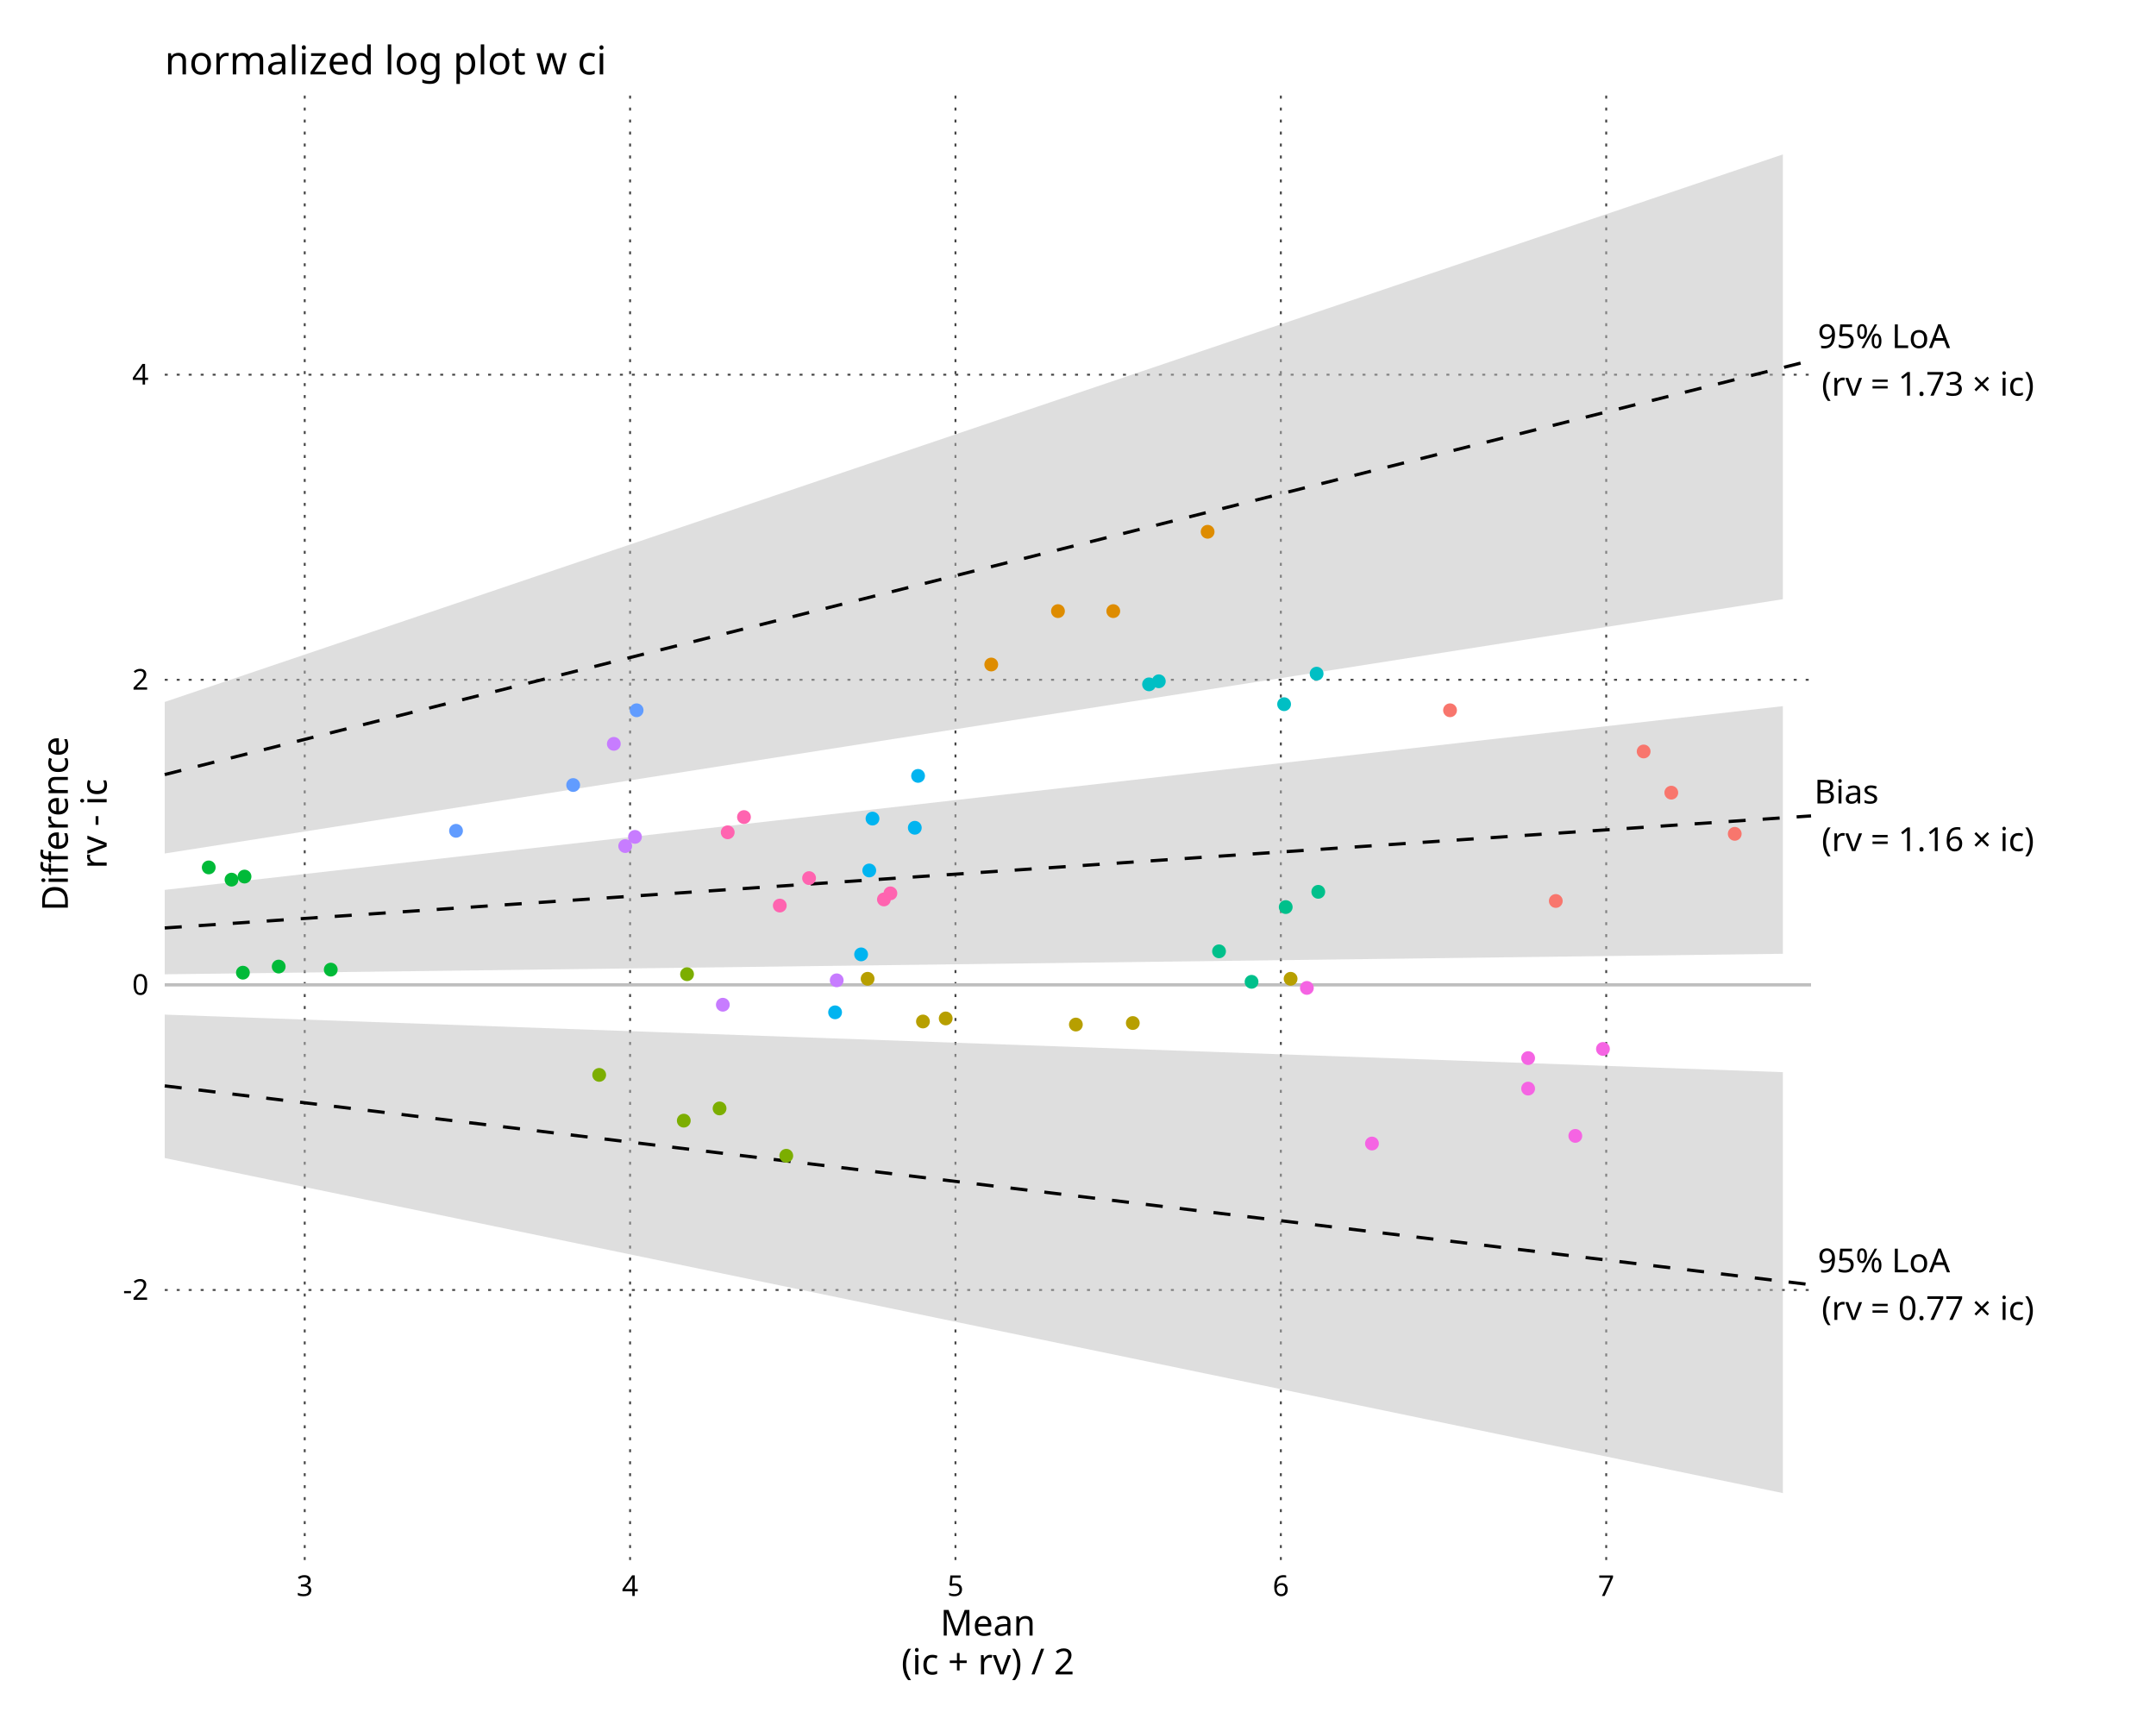
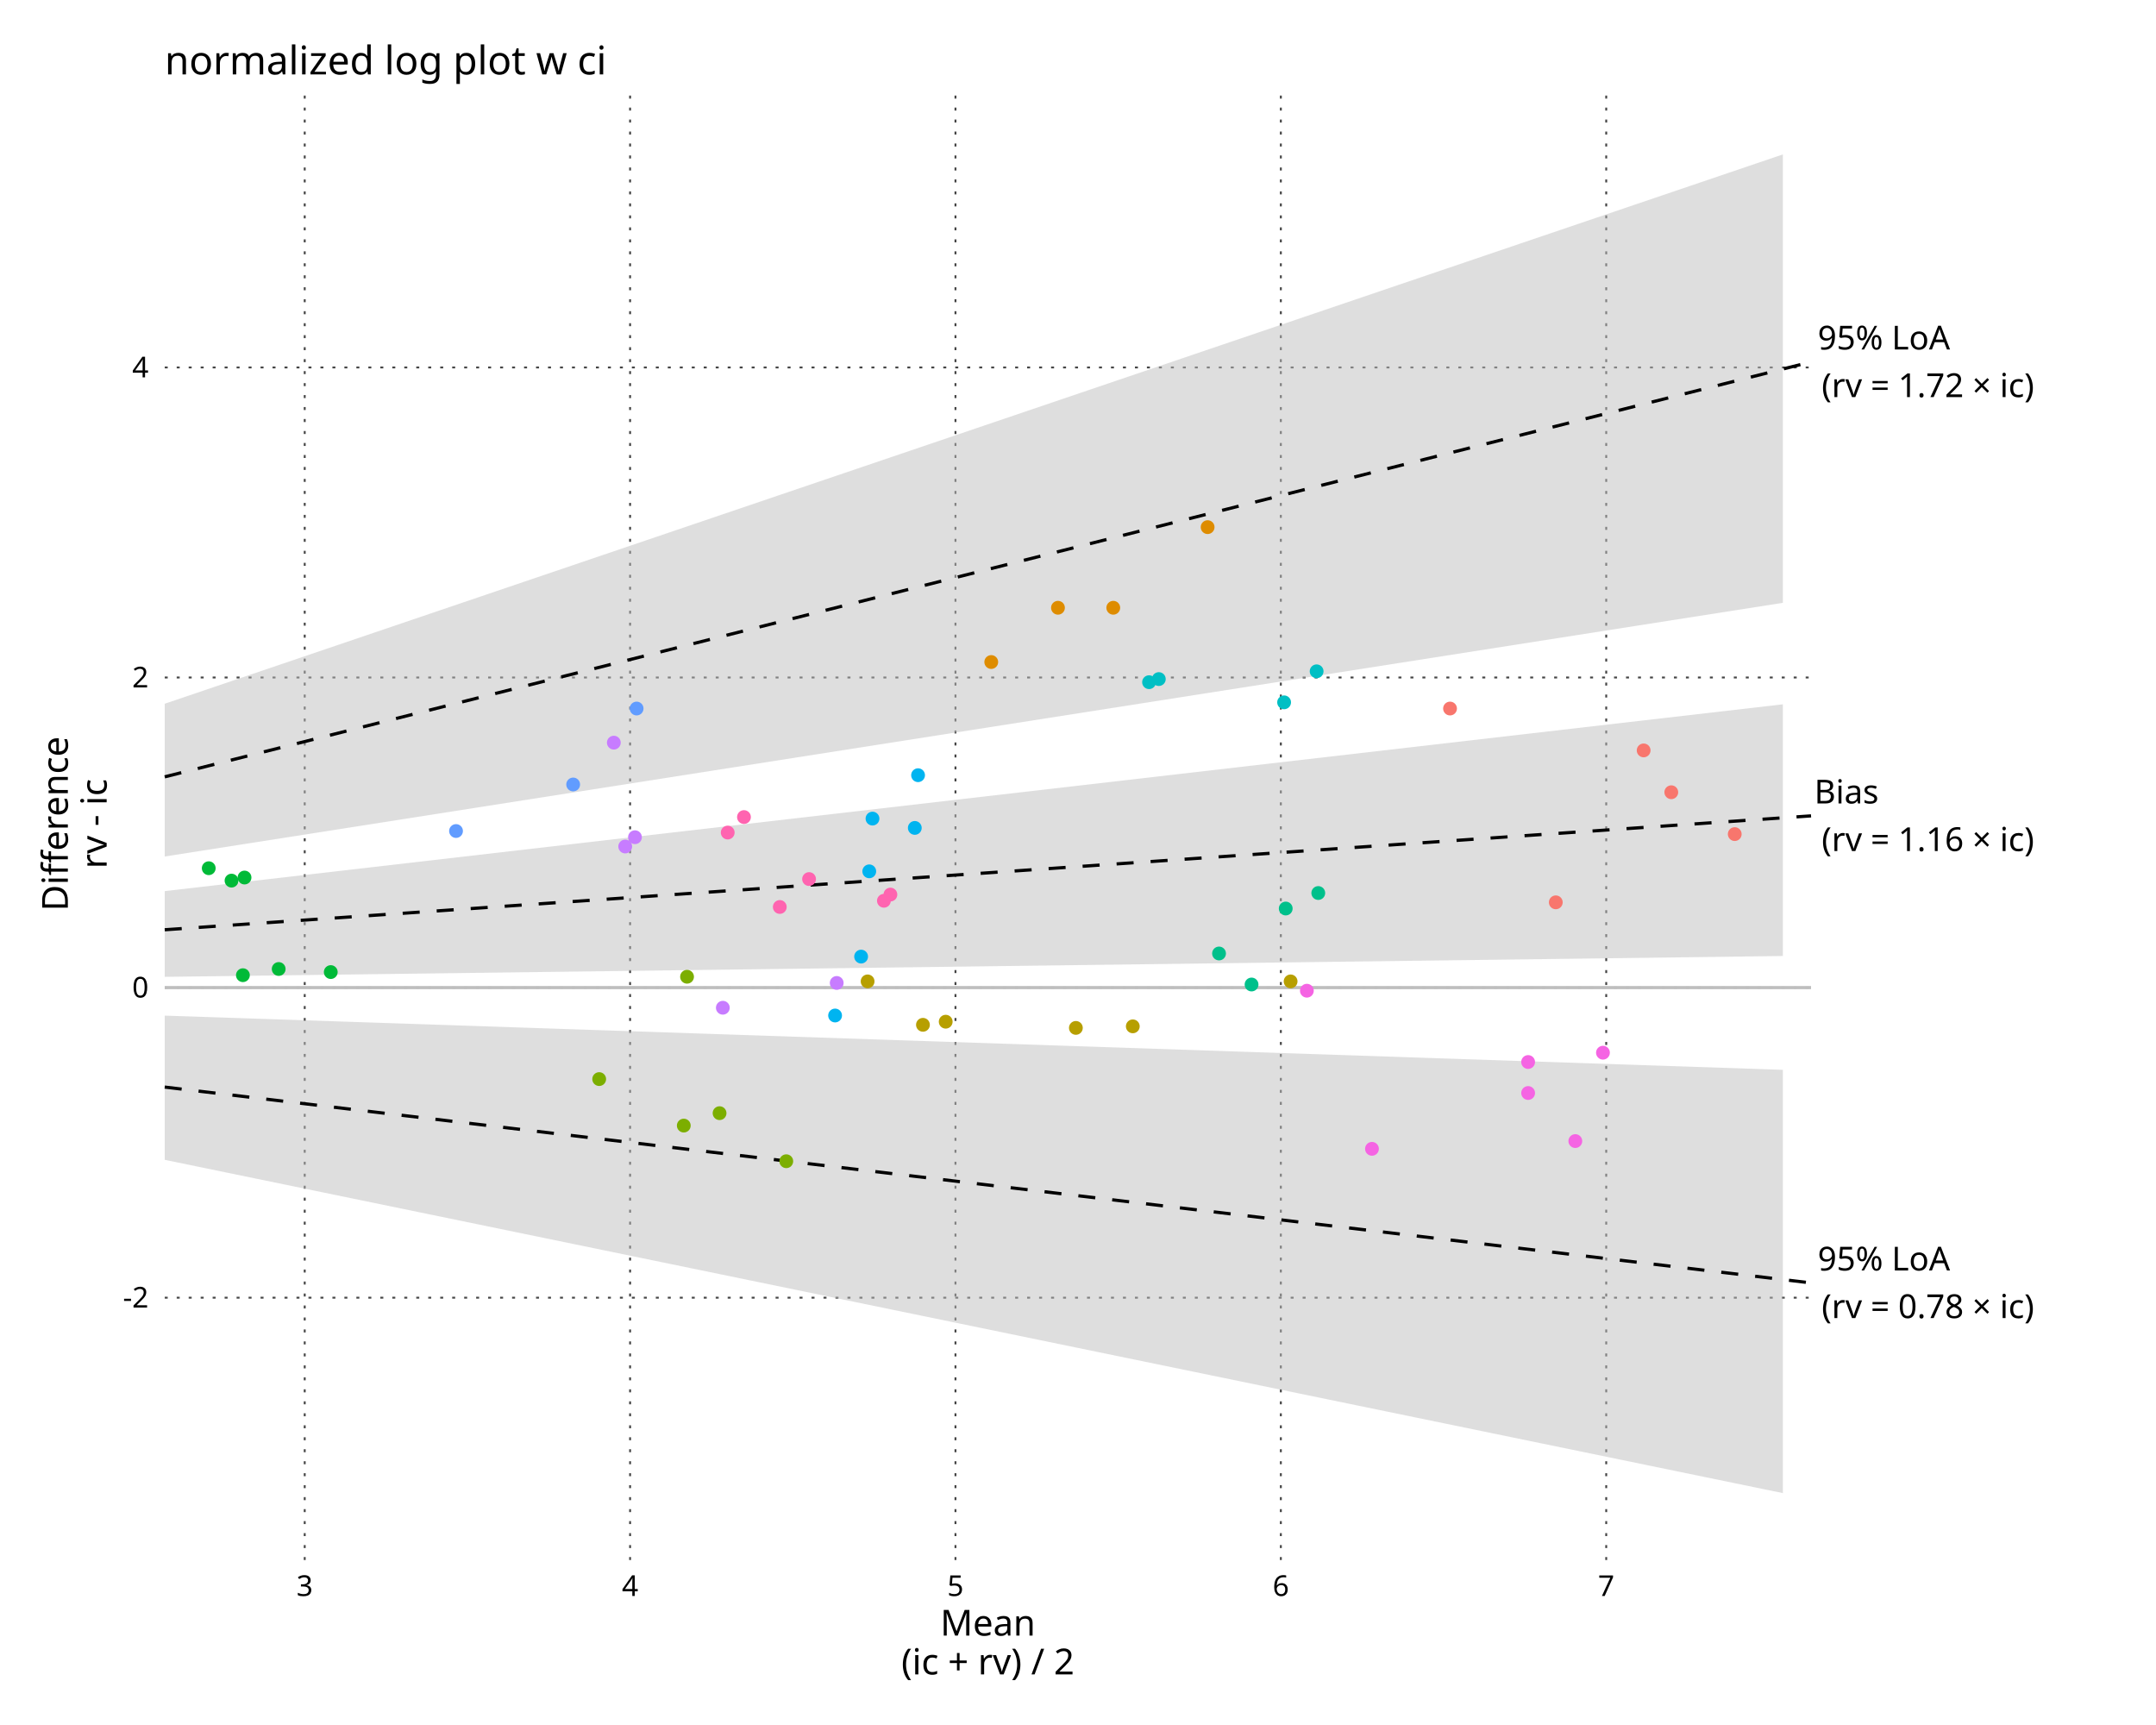
<svg xmlns="http://www.w3.org/2000/svg" class="svglite" data-engine-version="2.0" width="720.00pt" height="576.00pt" viewBox="0 0 720.00 576.00">
  <defs>
    <style type="text/css">
    .svglite line, .svglite polyline, .svglite polygon, .svglite path, .svglite rect, .svglite circle {
      fill: none;
      stroke: #000000;
      stroke-linecap: round;
      stroke-linejoin: round;
      stroke-miterlimit: 10.00;
    }
  </style>
  </defs>
  <rect width="100%" height="100%" style="stroke: none; fill: #FFFFFF;" />
  <defs>
    <clipPath id="cpMC4wMHw3MjAuMDB8MC4wMHw1NzYuMDA=">
      <rect x="0.00" y="0.00" width="720.00" height="576.00" />
    </clipPath>
  </defs>
  <g clip-path="url(#cpMC4wMHw3MjAuMDB8MC4wMHw1NzYuMDA=)">
-     <polyline points="55.01,430.74 604.80,430.74 " style="stroke-width: 0.64; stroke: #454545; stroke-dasharray: 1.00,3.00; stroke-linecap: butt;" />
-     <polyline points="55.01,328.86 604.80,328.86 " style="stroke-width: 0.64; stroke: #454545; stroke-dasharray: 1.00,3.00; stroke-linecap: butt;" />
-     <polyline points="55.01,226.99 604.80,226.99 " style="stroke-width: 0.64; stroke: #454545; stroke-dasharray: 1.00,3.00; stroke-linecap: butt;" />
-     <polyline points="55.01,125.11 604.80,125.11 " style="stroke-width: 0.64; stroke: #454545; stroke-dasharray: 1.00,3.00; stroke-linecap: butt;" />
+     <polyline points="55.01,433.31 604.80,433.31 " style="stroke-width: 0.64; stroke: #454545; stroke-dasharray: 1.00,3.00; stroke-linecap: butt;" />
+     <polyline points="55.01,329.77 604.80,329.77 " style="stroke-width: 0.64; stroke: #454545; stroke-dasharray: 1.00,3.00; stroke-linecap: butt;" />
+     <polyline points="55.01,226.23 604.80,226.23 " style="stroke-width: 0.64; stroke: #454545; stroke-dasharray: 1.00,3.00; stroke-linecap: butt;" />
+     <polyline points="55.01,122.70 604.80,122.70 " style="stroke-width: 0.64; stroke: #454545; stroke-dasharray: 1.00,3.00; stroke-linecap: butt;" />
    <polyline points="101.76,520.92 101.76,29.21 " style="stroke-width: 0.64; stroke: #454545; stroke-dasharray: 1.00,3.00; stroke-linecap: butt;" />
    <polyline points="210.42,520.92 210.42,29.21 " style="stroke-width: 0.64; stroke: #454545; stroke-dasharray: 1.00,3.00; stroke-linecap: butt;" />
    <polyline points="319.08,520.92 319.08,29.21 " style="stroke-width: 0.64; stroke: #454545; stroke-dasharray: 1.00,3.00; stroke-linecap: butt;" />
    <polyline points="427.74,520.92 427.74,29.21 " style="stroke-width: 0.64; stroke: #454545; stroke-dasharray: 1.00,3.00; stroke-linecap: butt;" />
    <polyline points="536.40,520.92 536.40,29.21 " style="stroke-width: 0.64; stroke: #454545; stroke-dasharray: 1.00,3.00; stroke-linecap: butt;" />
-     <line x1="55.01" y1="328.86" x2="604.80" y2="328.86" style="stroke-width: 1.07; stroke: #BEBEBE; stroke-linecap: butt;" />
-     <polygon points="55.01,297.15 595.39,235.79 595.39,318.48 55.01,325.33 " style="stroke-width: 0.00; stroke: none; stroke-linecap: butt; fill: #BEBEBE; fill-opacity: 0.50;" />
-     <polyline points="55.01,297.15 595.39,235.79 " style="stroke-width: 1.07; stroke: none; stroke-linecap: butt;" />
-     <polyline points="595.39,318.48 55.01,325.33 " style="stroke-width: 1.07; stroke: none; stroke-linecap: butt;" />
-     <polygon points="55.01,338.79 595.39,358.01 595.39,498.57 55.01,386.68 " style="stroke-width: 0.00; stroke: none; stroke-linecap: butt; fill: #BEBEBE; fill-opacity: 0.50;" />
-     <polyline points="55.01,338.79 595.39,358.01 " style="stroke-width: 1.07; stroke: none; stroke-linecap: butt;" />
-     <polyline points="595.39,498.57 55.01,386.68 " style="stroke-width: 1.07; stroke: none; stroke-linecap: butt;" />
-     <polygon points="55.01,234.39 595.39,51.56 595.39,200.08 55.01,284.99 " style="stroke-width: 0.00; stroke: none; stroke-linecap: butt; fill: #BEBEBE; fill-opacity: 0.50;" />
-     <polyline points="55.01,234.39 595.39,51.56 " style="stroke-width: 1.07; stroke: none; stroke-linecap: butt;" />
-     <polyline points="595.39,200.08 55.01,284.99 " style="stroke-width: 1.07; stroke: none; stroke-linecap: butt;" />
-     <line x1="55.01" y1="309.86" x2="604.80" y2="272.44" style="stroke-width: 1.07; stroke-dasharray: 5.69,5.69; stroke-linecap: butt;" />
-     <line x1="55.01" y1="362.59" x2="604.80" y2="428.99" style="stroke-width: 1.07; stroke-dasharray: 5.69,5.69; stroke-linecap: butt;" />
-     <line x1="55.01" y1="258.64" x2="604.80" y2="120.37" style="stroke-width: 1.07; stroke-dasharray: 5.69,5.69; stroke-linecap: butt;" />
-     <text x="605.87" y="268.29" style="font-size: 11.04px; font-family: sans;" textLength="21.48px" lengthAdjust="spacingAndGlyphs">Bias</text>
-     <text x="608.36" y="284.19" style="font-size: 11.04px; font-family: sans;" textLength="71.19px" lengthAdjust="spacingAndGlyphs">(rv = 1.16 × ic)</text>
-     <text x="607.04" y="424.84" style="font-size: 11.04px; font-family: sans;" textLength="44.81px" lengthAdjust="spacingAndGlyphs">95% LoA</text>
-     <text x="608.36" y="440.73" style="font-size: 11.04px; font-family: sans;" textLength="71.19px" lengthAdjust="spacingAndGlyphs">(rv = 0.77 × ic)</text>
-     <text x="607.04" y="116.22" style="font-size: 11.04px; font-family: sans;" textLength="44.81px" lengthAdjust="spacingAndGlyphs">95% LoA</text>
-     <text x="608.36" y="132.11" style="font-size: 11.04px; font-family: sans;" textLength="71.19px" lengthAdjust="spacingAndGlyphs">(rv = 1.73 × ic)</text>
-     <circle cx="558.13" cy="264.68" r="1.95" style="stroke-width: 0.71; stroke: #F8766D; fill: #F8766D;" />
-     <circle cx="484.24" cy="237.17" r="1.95" style="stroke-width: 0.71; stroke: #F8766D; fill: #F8766D;" />
-     <circle cx="579.32" cy="278.43" r="1.95" style="stroke-width: 0.71; stroke: #F8766D; fill: #F8766D;" />
-     <circle cx="519.56" cy="300.85" r="1.95" style="stroke-width: 0.71; stroke: #F8766D; fill: #F8766D;" />
-     <circle cx="548.90" cy="250.93" r="1.95" style="stroke-width: 0.71; stroke: #F8766D; fill: #F8766D;" />
-     <circle cx="331.03" cy="221.89" r="1.95" style="stroke-width: 0.71; stroke: #DE8C00; fill: #DE8C00;" />
-     <circle cx="403.29" cy="177.57" r="1.95" style="stroke-width: 0.71; stroke: #DE8C00; fill: #DE8C00;" />
-     <circle cx="371.78" cy="204.06" r="1.95" style="stroke-width: 0.71; stroke: #DE8C00; fill: #DE8C00;" />
-     <circle cx="353.31" cy="204.06" r="1.95" style="stroke-width: 0.71; stroke: #DE8C00; fill: #DE8C00;" />
-     <circle cx="289.74" cy="326.83" r="1.95" style="stroke-width: 0.71; stroke: #B79F00; fill: #B79F00;" />
-     <circle cx="359.29" cy="342.11" r="1.95" style="stroke-width: 0.71; stroke: #B79F00; fill: #B79F00;" />
-     <circle cx="315.82" cy="340.07" r="1.95" style="stroke-width: 0.71; stroke: #B79F00; fill: #B79F00;" />
-     <circle cx="308.22" cy="341.09" r="1.95" style="stroke-width: 0.71; stroke: #B79F00; fill: #B79F00;" />
-     <circle cx="431.00" cy="326.83" r="1.95" style="stroke-width: 0.71; stroke: #B79F00; fill: #B79F00;" />
-     <circle cx="378.30" cy="341.60" r="1.95" style="stroke-width: 0.71; stroke: #B79F00; fill: #B79F00;" />
-     <circle cx="229.44" cy="325.30" r="1.95" style="stroke-width: 0.71; stroke: #7CAE00; fill: #7CAE00;" />
-     <circle cx="200.10" cy="358.92" r="1.95" style="stroke-width: 0.71; stroke: #7CAE00; fill: #7CAE00;" />
-     <circle cx="228.35" cy="374.20" r="1.95" style="stroke-width: 0.71; stroke: #7CAE00; fill: #7CAE00;" />
-     <circle cx="240.30" cy="370.12" r="1.95" style="stroke-width: 0.71; stroke: #7CAE00; fill: #7CAE00;" />
-     <circle cx="262.58" cy="385.92" r="1.95" style="stroke-width: 0.71; stroke: #7CAE00; fill: #7CAE00;" />
-     <circle cx="110.46" cy="323.77" r="1.95" style="stroke-width: 0.71; stroke: #00BA38; fill: #00BA38;" />
-     <circle cx="93.07" cy="322.75" r="1.95" style="stroke-width: 0.71; stroke: #00BA38; fill: #00BA38;" />
-     <circle cx="81.12" cy="324.79" r="1.95" style="stroke-width: 0.71; stroke: #00BA38; fill: #00BA38;" />
-     <circle cx="81.66" cy="292.70" r="1.95" style="stroke-width: 0.71; stroke: #00BA38; fill: #00BA38;" />
-     <circle cx="69.71" cy="289.64" r="1.95" style="stroke-width: 0.71; stroke: #00BA38; fill: #00BA38;" />
-     <circle cx="77.32" cy="293.72" r="1.95" style="stroke-width: 0.71; stroke: #00BA38; fill: #00BA38;" />
-     <circle cx="417.96" cy="327.84" r="1.95" style="stroke-width: 0.71; stroke: #00C08B; fill: #00C08B;" />
-     <circle cx="440.24" cy="297.79" r="1.95" style="stroke-width: 0.71; stroke: #00C08B; fill: #00C08B;" />
-     <circle cx="407.10" cy="317.66" r="1.95" style="stroke-width: 0.71; stroke: #00C08B; fill: #00C08B;" />
-     <circle cx="429.37" cy="302.88" r="1.95" style="stroke-width: 0.71; stroke: #00C08B; fill: #00C08B;" />
-     <circle cx="439.69" cy="224.95" r="1.95" style="stroke-width: 0.71; stroke: #00BFC4; fill: #00BFC4;" />
-     <circle cx="386.99" cy="227.49" r="1.95" style="stroke-width: 0.71; stroke: #00BFC4; fill: #00BFC4;" />
-     <circle cx="383.73" cy="228.51" r="1.95" style="stroke-width: 0.71; stroke: #00BFC4; fill: #00BFC4;" />
-     <circle cx="428.83" cy="235.14" r="1.95" style="stroke-width: 0.71; stroke: #00BFC4; fill: #00BFC4;" />
-     <circle cx="278.88" cy="338.03" r="1.95" style="stroke-width: 0.71; stroke: #00B4F0; fill: #00B4F0;" />
-     <circle cx="287.57" cy="318.68" r="1.95" style="stroke-width: 0.71; stroke: #00B4F0; fill: #00B4F0;" />
-     <circle cx="290.29" cy="290.66" r="1.95" style="stroke-width: 0.71; stroke: #00B4F0; fill: #00B4F0;" />
+     <line x1="55.01" y1="329.77" x2="604.80" y2="329.77" style="stroke-width: 1.07; stroke: #BEBEBE; stroke-linecap: butt;" />
+     <polygon points="55.01,297.55 595.39,235.18 595.39,319.22 55.01,326.18 " style="stroke-width: 0.00; stroke: none; stroke-linecap: butt; fill: #BEBEBE; fill-opacity: 0.50;" />
+     <polyline points="55.01,297.55 595.39,235.18 " style="stroke-width: 1.07; stroke: none; stroke-linecap: butt;" />
+     <polyline points="595.39,319.22 55.01,326.18 " style="stroke-width: 1.07; stroke: none; stroke-linecap: butt;" />
+     <polygon points="55.01,339.13 595.39,357.23 595.39,498.57 55.01,387.28 " style="stroke-width: 0.00; stroke: none; stroke-linecap: butt; fill: #BEBEBE; fill-opacity: 0.50;" />
+     <polyline points="55.01,339.13 595.39,357.23 " style="stroke-width: 1.07; stroke: none; stroke-linecap: butt;" />
+     <polyline points="595.39,498.57 55.01,387.28 " style="stroke-width: 1.07; stroke: none; stroke-linecap: butt;" />
+     <polygon points="55.01,234.99 595.39,51.56 595.39,201.29 55.01,286.00 " style="stroke-width: 0.00; stroke: none; stroke-linecap: butt; fill: #BEBEBE; fill-opacity: 0.50;" />
+     <polyline points="55.01,234.99 595.39,51.56 " style="stroke-width: 1.07; stroke: none; stroke-linecap: butt;" />
+     <polyline points="595.39,201.29 55.01,286.00 " style="stroke-width: 1.07; stroke: none; stroke-linecap: butt;" />
+     <line x1="55.01" y1="310.46" x2="604.80" y2="272.43" style="stroke-width: 1.07; stroke-dasharray: 5.69,5.69; stroke-linecap: butt;" />
+     <line x1="55.01" y1="362.99" x2="604.80" y2="428.38" style="stroke-width: 1.07; stroke-dasharray: 5.69,5.69; stroke-linecap: butt;" />
+     <line x1="55.01" y1="259.40" x2="604.80" y2="120.85" style="stroke-width: 1.07; stroke-dasharray: 5.69,5.69; stroke-linecap: butt;" />
+     <text x="605.87" y="268.28" style="font-size: 11.04px; font-family: sans;" textLength="21.48px" lengthAdjust="spacingAndGlyphs">Bias</text>
+     <text x="608.36" y="284.18" style="font-size: 11.04px; font-family: sans;" textLength="71.19px" lengthAdjust="spacingAndGlyphs">(rv = 1.16 × ic)</text>
+     <text x="607.04" y="424.23" style="font-size: 11.04px; font-family: sans;" textLength="44.81px" lengthAdjust="spacingAndGlyphs">95% LoA</text>
+     <text x="608.36" y="440.13" style="font-size: 11.04px; font-family: sans;" textLength="71.19px" lengthAdjust="spacingAndGlyphs">(rv = 0.78 × ic)</text>
+     <text x="607.04" y="116.70" style="font-size: 11.04px; font-family: sans;" textLength="44.81px" lengthAdjust="spacingAndGlyphs">95% LoA</text>
+     <text x="608.36" y="132.59" style="font-size: 11.04px; font-family: sans;" textLength="71.19px" lengthAdjust="spacingAndGlyphs">(rv = 1.72 × ic)</text>
+     <circle cx="558.13" cy="264.54" r="1.95" style="stroke-width: 0.71; stroke: #F8766D; fill: #F8766D;" />
+     <circle cx="484.24" cy="236.59" r="1.95" style="stroke-width: 0.71; stroke: #F8766D; fill: #F8766D;" />
+     <circle cx="579.32" cy="278.52" r="1.95" style="stroke-width: 0.71; stroke: #F8766D; fill: #F8766D;" />
+     <circle cx="519.56" cy="301.30" r="1.95" style="stroke-width: 0.71; stroke: #F8766D; fill: #F8766D;" />
+     <circle cx="548.90" cy="250.57" r="1.95" style="stroke-width: 0.71; stroke: #F8766D; fill: #F8766D;" />
+     <circle cx="331.03" cy="221.06" r="1.95" style="stroke-width: 0.71; stroke: #DE8C00; fill: #DE8C00;" />
+     <circle cx="403.29" cy="176.02" r="1.95" style="stroke-width: 0.71; stroke: #DE8C00; fill: #DE8C00;" />
+     <circle cx="371.78" cy="202.94" r="1.95" style="stroke-width: 0.71; stroke: #DE8C00; fill: #DE8C00;" />
+     <circle cx="353.31" cy="202.94" r="1.95" style="stroke-width: 0.71; stroke: #DE8C00; fill: #DE8C00;" />
+     <circle cx="289.74" cy="327.70" r="1.95" style="stroke-width: 0.71; stroke: #B79F00; fill: #B79F00;" />
+     <circle cx="359.29" cy="343.23" r="1.95" style="stroke-width: 0.71; stroke: #B79F00; fill: #B79F00;" />
+     <circle cx="315.82" cy="341.16" r="1.95" style="stroke-width: 0.71; stroke: #B79F00; fill: #B79F00;" />
+     <circle cx="308.22" cy="342.20" r="1.95" style="stroke-width: 0.71; stroke: #B79F00; fill: #B79F00;" />
+     <circle cx="431.00" cy="327.70" r="1.95" style="stroke-width: 0.71; stroke: #B79F00; fill: #B79F00;" />
+     <circle cx="378.30" cy="342.71" r="1.95" style="stroke-width: 0.71; stroke: #B79F00; fill: #B79F00;" />
+     <circle cx="229.44" cy="326.15" r="1.95" style="stroke-width: 0.71; stroke: #7CAE00; fill: #7CAE00;" />
+     <circle cx="200.10" cy="360.32" r="1.95" style="stroke-width: 0.71; stroke: #7CAE00; fill: #7CAE00;" />
+     <circle cx="228.35" cy="375.85" r="1.95" style="stroke-width: 0.71; stroke: #7CAE00; fill: #7CAE00;" />
+     <circle cx="240.30" cy="371.70" r="1.95" style="stroke-width: 0.71; stroke: #7CAE00; fill: #7CAE00;" />
+     <circle cx="262.58" cy="387.75" r="1.95" style="stroke-width: 0.71; stroke: #7CAE00; fill: #7CAE00;" />
+     <circle cx="110.46" cy="324.59" r="1.95" style="stroke-width: 0.71; stroke: #00BA38; fill: #00BA38;" />
+     <circle cx="93.07" cy="323.56" r="1.95" style="stroke-width: 0.71; stroke: #00BA38; fill: #00BA38;" />
+     <circle cx="81.12" cy="325.63" r="1.95" style="stroke-width: 0.71; stroke: #00BA38; fill: #00BA38;" />
+     <circle cx="81.66" cy="293.02" r="1.95" style="stroke-width: 0.71; stroke: #00BA38; fill: #00BA38;" />
+     <circle cx="69.71" cy="289.91" r="1.95" style="stroke-width: 0.71; stroke: #00BA38; fill: #00BA38;" />
+     <circle cx="77.32" cy="294.05" r="1.95" style="stroke-width: 0.71; stroke: #00BA38; fill: #00BA38;" />
+     <circle cx="417.96" cy="328.74" r="1.95" style="stroke-width: 0.71; stroke: #00C08B; fill: #00C08B;" />
+     <circle cx="440.24" cy="298.19" r="1.95" style="stroke-width: 0.71; stroke: #00C08B; fill: #00C08B;" />
+     <circle cx="407.10" cy="318.38" r="1.95" style="stroke-width: 0.71; stroke: #00C08B; fill: #00C08B;" />
+     <circle cx="429.37" cy="303.37" r="1.95" style="stroke-width: 0.71; stroke: #00C08B; fill: #00C08B;" />
+     <circle cx="439.69" cy="224.16" r="1.95" style="stroke-width: 0.71; stroke: #00BFC4; fill: #00BFC4;" />
+     <circle cx="386.99" cy="226.75" r="1.95" style="stroke-width: 0.71; stroke: #00BFC4; fill: #00BFC4;" />
+     <circle cx="383.73" cy="227.79" r="1.95" style="stroke-width: 0.71; stroke: #00BFC4; fill: #00BFC4;" />
+     <circle cx="428.83" cy="234.52" r="1.95" style="stroke-width: 0.71; stroke: #00BFC4; fill: #00BFC4;" />
+     <circle cx="278.88" cy="339.09" r="1.95" style="stroke-width: 0.71; stroke: #00B4F0; fill: #00B4F0;" />
+     <circle cx="287.57" cy="319.42" r="1.95" style="stroke-width: 0.71; stroke: #00B4F0; fill: #00B4F0;" />
+     <circle cx="290.29" cy="290.95" r="1.95" style="stroke-width: 0.71; stroke: #00B4F0; fill: #00B4F0;" />
    <circle cx="291.37" cy="273.34" r="1.95" style="stroke-width: 0.71; stroke: #00B4F0; fill: #00B4F0;" />
-     <circle cx="305.50" cy="276.40" r="1.95" style="stroke-width: 0.71; stroke: #00B4F0; fill: #00B4F0;" />
-     <circle cx="306.59" cy="259.08" r="1.95" style="stroke-width: 0.71; stroke: #00B4F0; fill: #00B4F0;" />
-     <circle cx="191.41" cy="262.13" r="1.95" style="stroke-width: 0.71; stroke: #619CFF; fill: #619CFF;" />
-     <circle cx="212.60" cy="237.17" r="1.95" style="stroke-width: 0.71; stroke: #619CFF; fill: #619CFF;" />
-     <circle cx="152.29" cy="277.42" r="1.95" style="stroke-width: 0.71; stroke: #619CFF; fill: #619CFF;" />
-     <circle cx="241.39" cy="335.49" r="1.95" style="stroke-width: 0.71; stroke: #C77CFF; fill: #C77CFF;" />
-     <circle cx="279.42" cy="327.34" r="1.95" style="stroke-width: 0.71; stroke: #C77CFF; fill: #C77CFF;" />
-     <circle cx="204.99" cy="248.38" r="1.95" style="stroke-width: 0.71; stroke: #C77CFF; fill: #C77CFF;" />
-     <circle cx="208.79" cy="282.51" r="1.95" style="stroke-width: 0.71; stroke: #C77CFF; fill: #C77CFF;" />
-     <circle cx="212.05" cy="279.45" r="1.95" style="stroke-width: 0.71; stroke: #C77CFF; fill: #C77CFF;" />
-     <circle cx="535.31" cy="350.26" r="1.95" style="stroke-width: 0.71; stroke: #F564E3; fill: #F564E3;" />
-     <circle cx="436.43" cy="329.88" r="1.95" style="stroke-width: 0.71; stroke: #F564E3; fill: #F564E3;" />
-     <circle cx="510.32" cy="353.31" r="1.95" style="stroke-width: 0.71; stroke: #F564E3; fill: #F564E3;" />
-     <circle cx="510.32" cy="363.50" r="1.95" style="stroke-width: 0.71; stroke: #F564E3; fill: #F564E3;" />
-     <circle cx="526.08" cy="379.29" r="1.95" style="stroke-width: 0.71; stroke: #F564E3; fill: #F564E3;" />
-     <circle cx="458.17" cy="381.84" r="1.95" style="stroke-width: 0.71; stroke: #F564E3; fill: #F564E3;" />
-     <circle cx="295.18" cy="300.34" r="1.95" style="stroke-width: 0.71; stroke: #FF64B0; fill: #FF64B0;" />
-     <circle cx="260.41" cy="302.38" r="1.95" style="stroke-width: 0.71; stroke: #FF64B0; fill: #FF64B0;" />
+     <circle cx="305.50" cy="276.45" r="1.95" style="stroke-width: 0.71; stroke: #00B4F0; fill: #00B4F0;" />
+     <circle cx="306.59" cy="258.85" r="1.95" style="stroke-width: 0.71; stroke: #00B4F0; fill: #00B4F0;" />
+     <circle cx="191.41" cy="261.95" r="1.95" style="stroke-width: 0.71; stroke: #619CFF; fill: #619CFF;" />
+     <circle cx="212.60" cy="236.59" r="1.95" style="stroke-width: 0.71; stroke: #619CFF; fill: #619CFF;" />
+     <circle cx="152.29" cy="277.49" r="1.95" style="stroke-width: 0.71; stroke: #619CFF; fill: #619CFF;" />
+     <circle cx="241.39" cy="336.50" r="1.95" style="stroke-width: 0.71; stroke: #C77CFF; fill: #C77CFF;" />
+     <circle cx="279.42" cy="328.22" r="1.95" style="stroke-width: 0.71; stroke: #C77CFF; fill: #C77CFF;" />
+     <circle cx="204.99" cy="247.98" r="1.95" style="stroke-width: 0.71; stroke: #C77CFF; fill: #C77CFF;" />
+     <circle cx="208.79" cy="282.66" r="1.95" style="stroke-width: 0.71; stroke: #C77CFF; fill: #C77CFF;" />
+     <circle cx="212.05" cy="279.56" r="1.95" style="stroke-width: 0.71; stroke: #C77CFF; fill: #C77CFF;" />
+     <circle cx="535.31" cy="351.51" r="1.95" style="stroke-width: 0.71; stroke: #F564E3; fill: #F564E3;" />
+     <circle cx="436.43" cy="330.81" r="1.95" style="stroke-width: 0.71; stroke: #F564E3; fill: #F564E3;" />
+     <circle cx="510.32" cy="354.62" r="1.95" style="stroke-width: 0.71; stroke: #F564E3; fill: #F564E3;" />
+     <circle cx="510.32" cy="364.97" r="1.95" style="stroke-width: 0.71; stroke: #F564E3; fill: #F564E3;" />
+     <circle cx="526.08" cy="381.02" r="1.95" style="stroke-width: 0.71; stroke: #F564E3; fill: #F564E3;" />
+     <circle cx="458.17" cy="383.61" r="1.95" style="stroke-width: 0.71; stroke: #F564E3; fill: #F564E3;" />
+     <circle cx="295.18" cy="300.78" r="1.95" style="stroke-width: 0.71; stroke: #FF64B0; fill: #FF64B0;" />
+     <circle cx="260.41" cy="302.85" r="1.95" style="stroke-width: 0.71; stroke: #FF64B0; fill: #FF64B0;" />
    <circle cx="248.45" cy="272.83" r="1.95" style="stroke-width: 0.71; stroke: #FF64B0; fill: #FF64B0;" />
-     <circle cx="243.02" cy="277.92" r="1.95" style="stroke-width: 0.71; stroke: #FF64B0; fill: #FF64B0;" />
-     <circle cx="270.19" cy="293.21" r="1.95" style="stroke-width: 0.71; stroke: #FF64B0; fill: #FF64B0;" />
-     <circle cx="297.35" cy="298.30" r="1.95" style="stroke-width: 0.71; stroke: #FF64B0; fill: #FF64B0;" />
-     <text x="49.63" y="434.04" text-anchor="end" style="font-size: 9.60px; font-family: sans;" textLength="8.54px" lengthAdjust="spacingAndGlyphs">-2</text>
-     <text x="49.63" y="332.17" text-anchor="end" style="font-size: 9.60px; font-family: sans;" textLength="5.34px" lengthAdjust="spacingAndGlyphs">0</text>
-     <text x="49.63" y="230.29" text-anchor="end" style="font-size: 9.60px; font-family: sans;" textLength="5.34px" lengthAdjust="spacingAndGlyphs">2</text>
-     <text x="49.63" y="128.41" text-anchor="end" style="font-size: 9.60px; font-family: sans;" textLength="5.34px" lengthAdjust="spacingAndGlyphs">4</text>
+     <circle cx="243.02" cy="278.00" r="1.95" style="stroke-width: 0.71; stroke: #FF64B0; fill: #FF64B0;" />
+     <circle cx="270.19" cy="293.53" r="1.95" style="stroke-width: 0.71; stroke: #FF64B0; fill: #FF64B0;" />
+     <circle cx="297.35" cy="298.71" r="1.95" style="stroke-width: 0.71; stroke: #FF64B0; fill: #FF64B0;" />
+     <text x="49.63" y="436.61" text-anchor="end" style="font-size: 9.60px; font-family: sans;" textLength="8.54px" lengthAdjust="spacingAndGlyphs">-2</text>
+     <text x="49.63" y="333.08" text-anchor="end" style="font-size: 9.60px; font-family: sans;" textLength="5.34px" lengthAdjust="spacingAndGlyphs">0</text>
+     <text x="49.63" y="229.54" text-anchor="end" style="font-size: 9.60px; font-family: sans;" textLength="5.34px" lengthAdjust="spacingAndGlyphs">2</text>
+     <text x="49.63" y="126.00" text-anchor="end" style="font-size: 9.60px; font-family: sans;" textLength="5.34px" lengthAdjust="spacingAndGlyphs">4</text>
    <text x="101.76" y="532.91" text-anchor="middle" style="font-size: 9.60px; font-family: sans;" textLength="5.34px" lengthAdjust="spacingAndGlyphs">3</text>
    <text x="210.42" y="532.91" text-anchor="middle" style="font-size: 9.60px; font-family: sans;" textLength="5.34px" lengthAdjust="spacingAndGlyphs">4</text>
    <text x="319.08" y="532.91" text-anchor="middle" style="font-size: 9.60px; font-family: sans;" textLength="5.34px" lengthAdjust="spacingAndGlyphs">5</text>
    <text x="427.74" y="532.91" text-anchor="middle" style="font-size: 9.60px; font-family: sans;" textLength="5.34px" lengthAdjust="spacingAndGlyphs">6</text>
    <text x="536.40" y="532.91" text-anchor="middle" style="font-size: 9.60px; font-family: sans;" textLength="5.34px" lengthAdjust="spacingAndGlyphs">7</text>
    <text x="329.91" y="546.15" text-anchor="middle" style="font-size: 12.00px; font-family: sans;" textLength="30.02px" lengthAdjust="spacingAndGlyphs">Mean</text>
    <text x="329.91" y="559.11" text-anchor="middle" style="font-size: 12.00px; font-family: sans;" textLength="57.02px" lengthAdjust="spacingAndGlyphs">(ic + rv) / 2</text>
    <text transform="translate(22.66,275.07) rotate(-90)" text-anchor="middle" style="font-size: 12.00px; font-family: sans;" textLength="54.70px" lengthAdjust="spacingAndGlyphs">Difference</text>
    <text transform="translate(35.62,275.07) rotate(-90)" text-anchor="middle" style="font-size: 12.00px; font-family: sans;" textLength="29.33px" lengthAdjust="spacingAndGlyphs">rv - ic</text>
    <text x="55.01" y="24.85" style="font-size: 13.20px; font-family: sans;" textLength="137.21px" lengthAdjust="spacingAndGlyphs">normalized log plot w ci</text>
  </g>
</svg>
